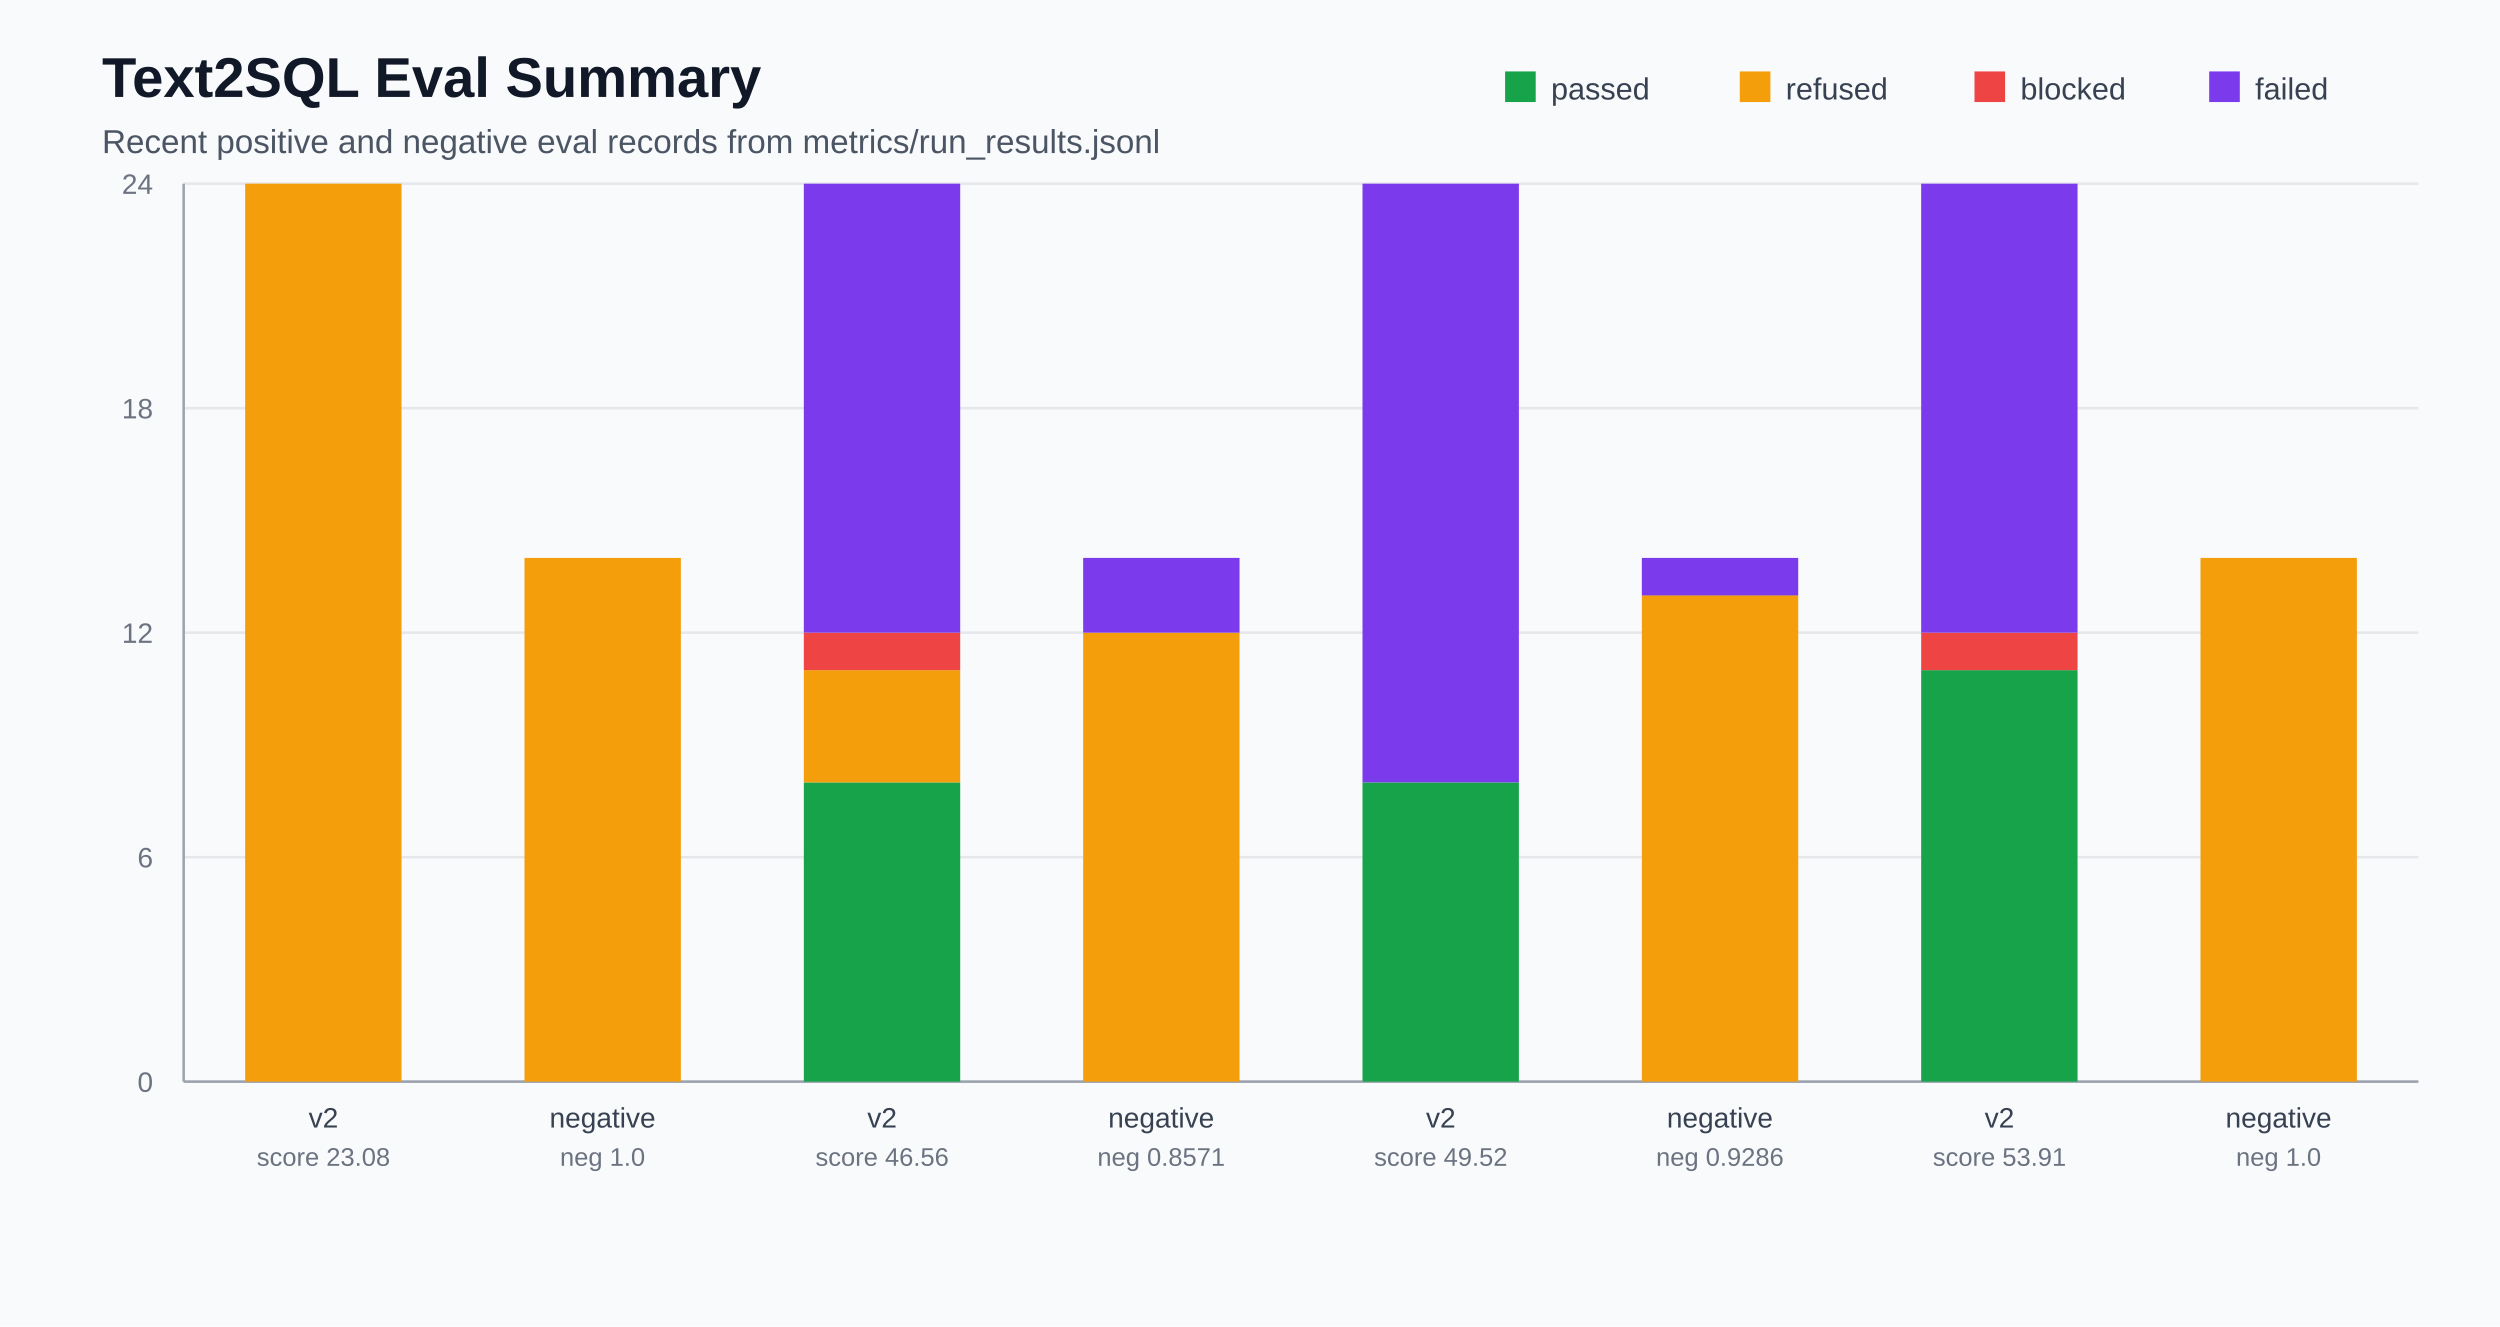
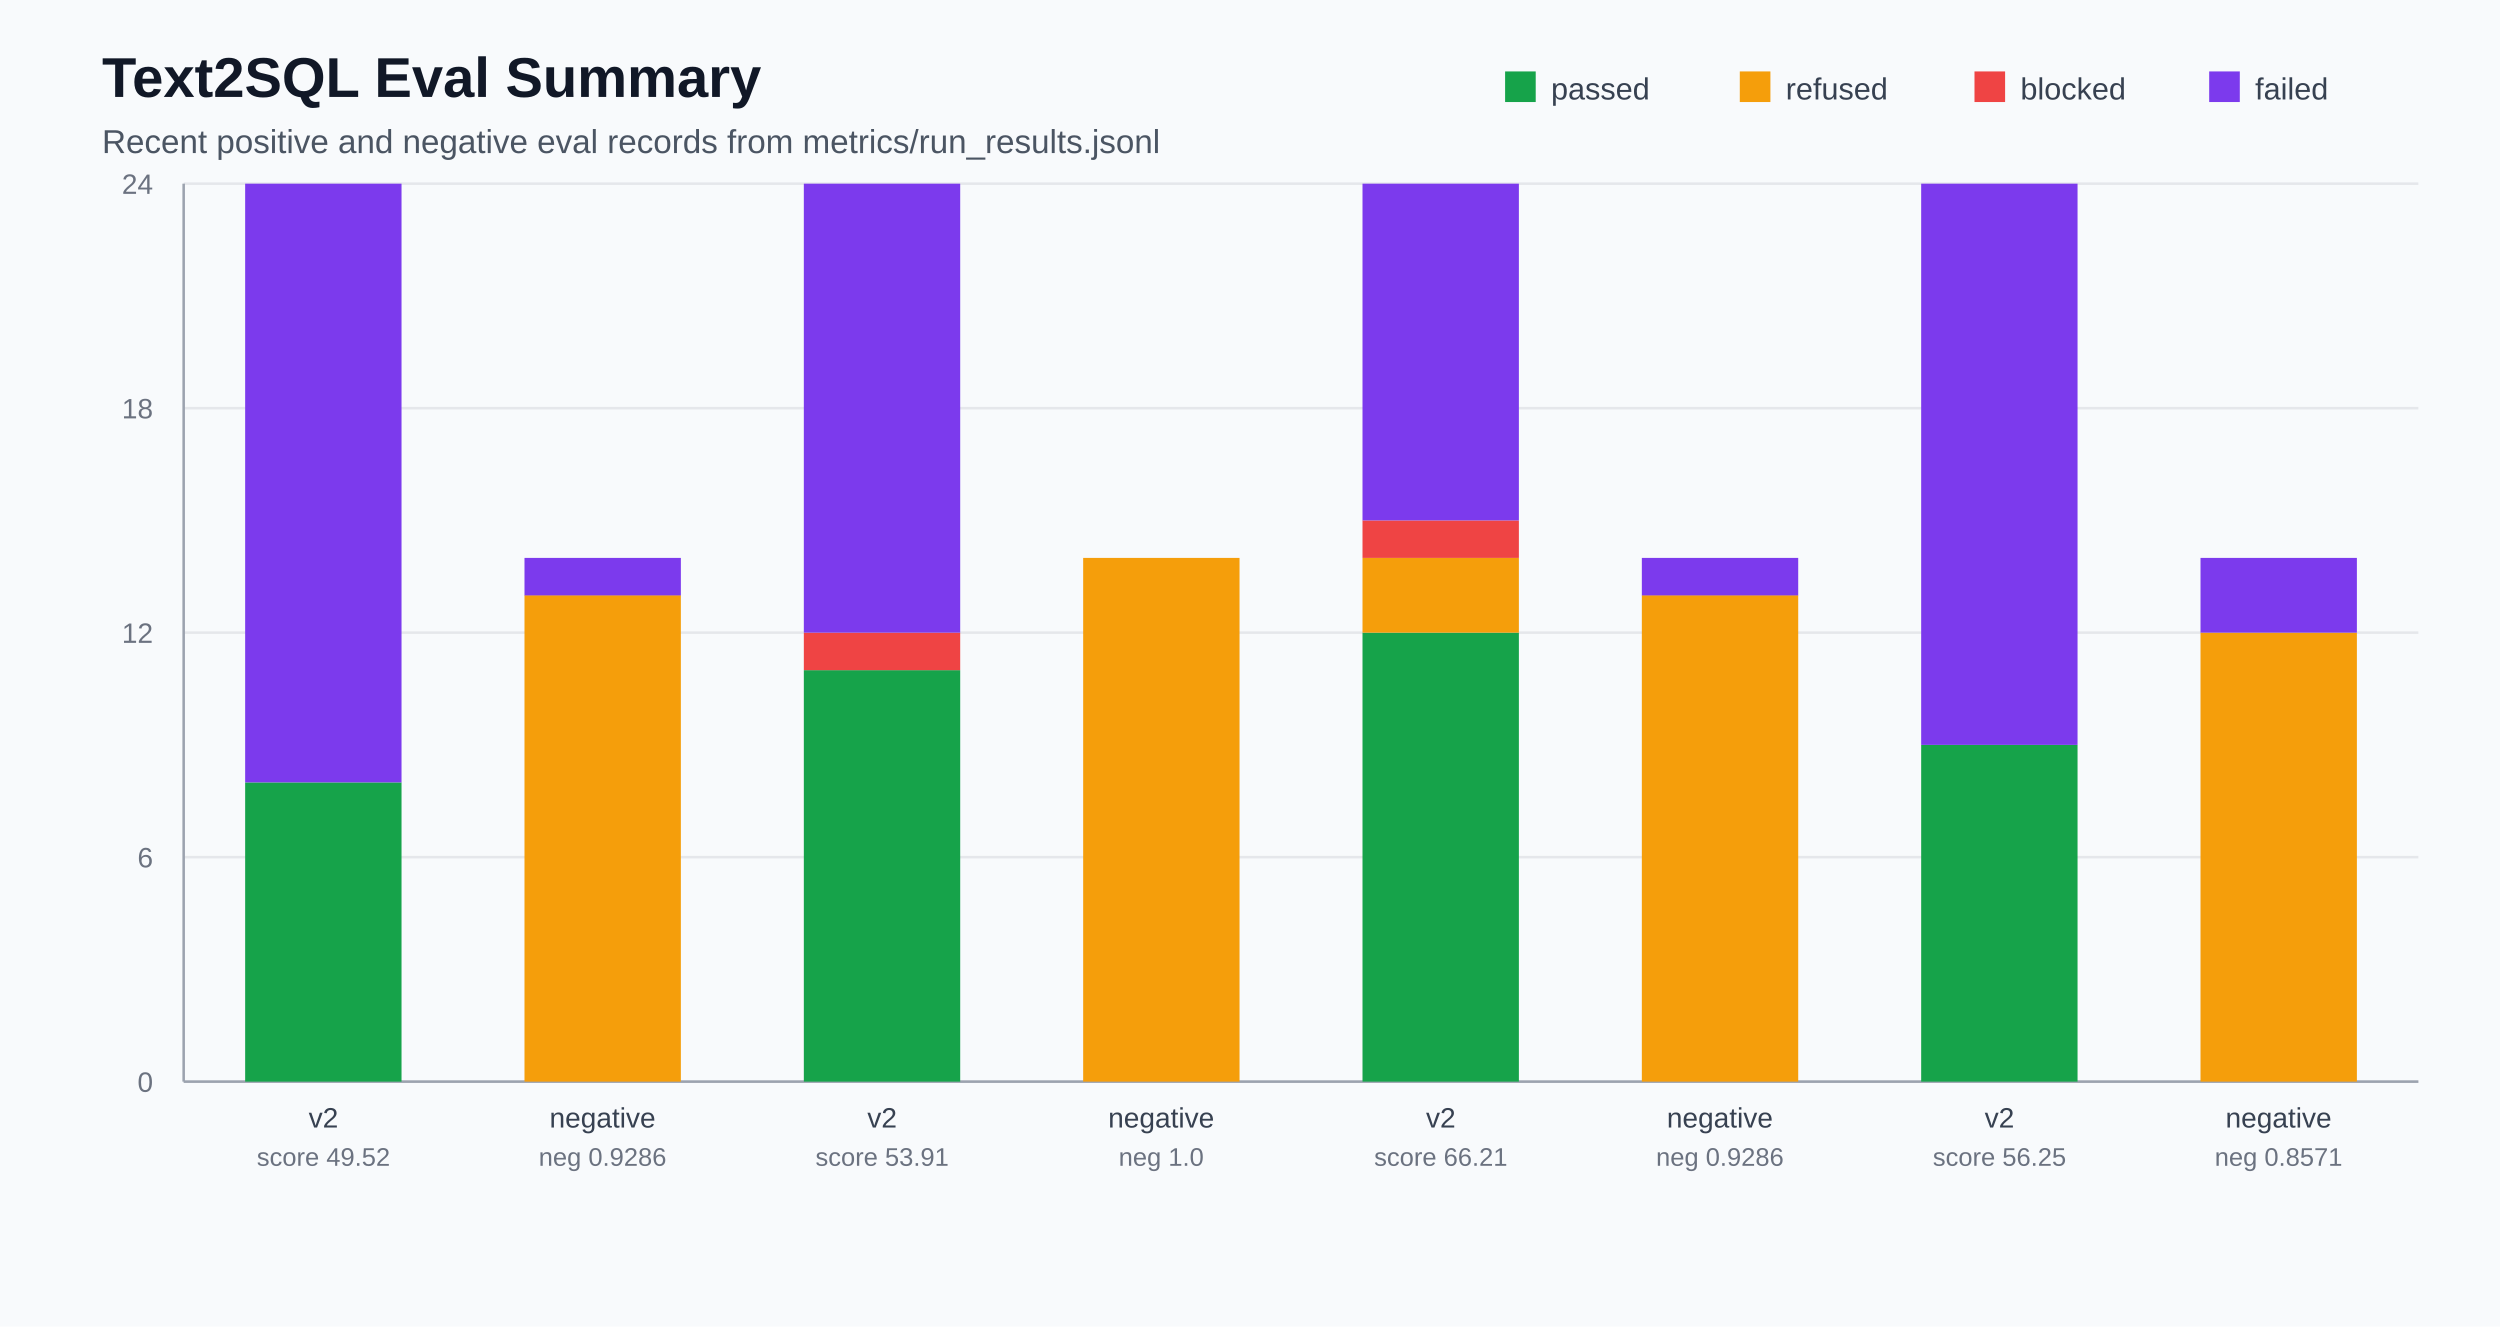
<svg xmlns="http://www.w3.org/2000/svg" width="980" height="520" viewBox="0 0 980 520" role="img" aria-labelledby="title desc">
  <rect width="980" height="520" fill="#f8fafc" />
  <text x="40" y="38" font-family="Arial, sans-serif" font-size="22" font-weight="700" fill="#111827">Text2SQL Eval Summary</text>
  <text x="40" y="60" font-family="Arial, sans-serif" font-size="13" fill="#4b5563">Recent positive and negative eval records from metrics/run_results.jsonl</text>
  <line x1="72" y1="424.0" x2="948" y2="424.0" stroke="#e5e7eb" />
  <text x="60" y="428.0" text-anchor="end" font-family="Arial, sans-serif" font-size="11" fill="#6b7280">0</text>
  <line x1="72" y1="336.0" x2="948" y2="336.0" stroke="#e5e7eb" />
  <text x="60" y="340.0" text-anchor="end" font-family="Arial, sans-serif" font-size="11" fill="#6b7280">6</text>
  <line x1="72" y1="248.0" x2="948" y2="248.0" stroke="#e5e7eb" />
  <text x="60" y="252.0" text-anchor="end" font-family="Arial, sans-serif" font-size="11" fill="#6b7280">12</text>
  <line x1="72" y1="160.0" x2="948" y2="160.0" stroke="#e5e7eb" />
  <text x="60" y="164.0" text-anchor="end" font-family="Arial, sans-serif" font-size="11" fill="#6b7280">18</text>
  <line x1="72" y1="72.0" x2="948" y2="72.0" stroke="#e5e7eb" />
  <text x="60" y="76.0" text-anchor="end" font-family="Arial, sans-serif" font-size="11" fill="#6b7280">24</text>
  <line x1="72" y1="72" x2="72" y2="424" stroke="#9ca3af" />
  <line x1="72" y1="424" x2="948" y2="424" stroke="#9ca3af" />
  <rect x="590" y="28" width="12" height="12" fill="#16a34a" />
  <text x="608" y="39" font-family="Arial, sans-serif" font-size="12" fill="#374151">passed</text>
  <rect x="682" y="28" width="12" height="12" fill="#f59e0b" />
  <text x="700" y="39" font-family="Arial, sans-serif" font-size="12" fill="#374151">refused</text>
  <rect x="774" y="28" width="12" height="12" fill="#ef4444" />
  <text x="792" y="39" font-family="Arial, sans-serif" font-size="12" fill="#374151">blocked</text>
  <rect x="866" y="28" width="12" height="12" fill="#7c3aed" />
  <text x="884" y="39" font-family="Arial, sans-serif" font-size="12" fill="#374151">failed</text>
-   <rect x="96.1" y="72.0" width="61.3" height="352.0" fill="#f59e0b" />
+   <rect x="96.1" y="306.7" width="61.3" height="117.3" fill="#16a34a" />
+   <rect x="96.1" y="72.0" width="61.3" height="234.7" fill="#7c3aed" />
  <text x="126.8" y="442.0" text-anchor="middle" font-family="Arial, sans-serif" font-size="11" fill="#374151">v2</text>
-   <text x="126.8" y="457.0" text-anchor="middle" font-family="Arial, sans-serif" font-size="10" fill="#6b7280">score 23.08</text>
-   <rect x="205.6" y="218.7" width="61.3" height="205.3" fill="#f59e0b" />
+   <text x="126.8" y="457.0" text-anchor="middle" font-family="Arial, sans-serif" font-size="10" fill="#6b7280">score 49.52</text>
+   <rect x="205.6" y="233.3" width="61.3" height="190.7" fill="#f59e0b" />
+   <rect x="205.6" y="218.7" width="61.3" height="14.7" fill="#7c3aed" />
  <text x="236.2" y="442.0" text-anchor="middle" font-family="Arial, sans-serif" font-size="11" fill="#374151">negative</text>
-   <text x="236.2" y="457.0" text-anchor="middle" font-family="Arial, sans-serif" font-size="10" fill="#6b7280">neg 1.0</text>
-   <rect x="315.1" y="306.7" width="61.3" height="117.3" fill="#16a34a" />
-   <rect x="315.1" y="262.7" width="61.3" height="44.0" fill="#f59e0b" />
+   <text x="236.2" y="457.0" text-anchor="middle" font-family="Arial, sans-serif" font-size="10" fill="#6b7280">neg 0.9286</text>
+   <rect x="315.1" y="262.7" width="61.3" height="161.3" fill="#16a34a" />
  <rect x="315.1" y="248.0" width="61.3" height="14.7" fill="#ef4444" />
  <rect x="315.1" y="72.0" width="61.3" height="176.0" fill="#7c3aed" />
  <text x="345.8" y="442.0" text-anchor="middle" font-family="Arial, sans-serif" font-size="11" fill="#374151">v2</text>
-   <text x="345.8" y="457.0" text-anchor="middle" font-family="Arial, sans-serif" font-size="10" fill="#6b7280">score 46.56</text>
-   <rect x="424.6" y="248.0" width="61.3" height="176.0" fill="#f59e0b" />
-   <rect x="424.6" y="218.7" width="61.3" height="29.3" fill="#7c3aed" />
+   <text x="345.8" y="457.0" text-anchor="middle" font-family="Arial, sans-serif" font-size="10" fill="#6b7280">score 53.91</text>
+   <rect x="424.6" y="218.7" width="61.3" height="205.3" fill="#f59e0b" />
  <text x="455.2" y="442.0" text-anchor="middle" font-family="Arial, sans-serif" font-size="11" fill="#374151">negative</text>
-   <text x="455.2" y="457.0" text-anchor="middle" font-family="Arial, sans-serif" font-size="10" fill="#6b7280">neg 0.8571</text>
-   <rect x="534.1" y="306.7" width="61.3" height="117.3" fill="#16a34a" />
-   <rect x="534.1" y="72.0" width="61.3" height="234.7" fill="#7c3aed" />
+   <text x="455.2" y="457.0" text-anchor="middle" font-family="Arial, sans-serif" font-size="10" fill="#6b7280">neg 1.0</text>
+   <rect x="534.1" y="248.0" width="61.3" height="176.0" fill="#16a34a" />
+   <rect x="534.1" y="218.7" width="61.3" height="29.3" fill="#f59e0b" />
+   <rect x="534.1" y="204.0" width="61.3" height="14.7" fill="#ef4444" />
+   <rect x="534.1" y="72.0" width="61.3" height="132.0" fill="#7c3aed" />
  <text x="564.8" y="442.0" text-anchor="middle" font-family="Arial, sans-serif" font-size="11" fill="#374151">v2</text>
-   <text x="564.8" y="457.0" text-anchor="middle" font-family="Arial, sans-serif" font-size="10" fill="#6b7280">score 49.52</text>
+   <text x="564.8" y="457.0" text-anchor="middle" font-family="Arial, sans-serif" font-size="10" fill="#6b7280">score 66.21</text>
  <rect x="643.6" y="233.3" width="61.3" height="190.7" fill="#f59e0b" />
  <rect x="643.6" y="218.7" width="61.3" height="14.7" fill="#7c3aed" />
  <text x="674.2" y="442.0" text-anchor="middle" font-family="Arial, sans-serif" font-size="11" fill="#374151">negative</text>
  <text x="674.2" y="457.0" text-anchor="middle" font-family="Arial, sans-serif" font-size="10" fill="#6b7280">neg 0.9286</text>
-   <rect x="753.1" y="262.7" width="61.3" height="161.3" fill="#16a34a" />
-   <rect x="753.1" y="248.0" width="61.3" height="14.7" fill="#ef4444" />
-   <rect x="753.1" y="72.0" width="61.3" height="176.0" fill="#7c3aed" />
+   <rect x="753.1" y="292.0" width="61.3" height="132.0" fill="#16a34a" />
+   <rect x="753.1" y="72.0" width="61.3" height="220.0" fill="#7c3aed" />
  <text x="783.8" y="442.0" text-anchor="middle" font-family="Arial, sans-serif" font-size="11" fill="#374151">v2</text>
-   <text x="783.8" y="457.0" text-anchor="middle" font-family="Arial, sans-serif" font-size="10" fill="#6b7280">score 53.91</text>
-   <rect x="862.6" y="218.7" width="61.3" height="205.3" fill="#f59e0b" />
+   <text x="783.8" y="457.0" text-anchor="middle" font-family="Arial, sans-serif" font-size="10" fill="#6b7280">score 56.25</text>
+   <rect x="862.6" y="248.0" width="61.3" height="176.0" fill="#f59e0b" />
+   <rect x="862.6" y="218.7" width="61.3" height="29.3" fill="#7c3aed" />
  <text x="893.2" y="442.0" text-anchor="middle" font-family="Arial, sans-serif" font-size="11" fill="#374151">negative</text>
-   <text x="893.2" y="457.0" text-anchor="middle" font-family="Arial, sans-serif" font-size="10" fill="#6b7280">neg 1.0</text>
+   <text x="893.2" y="457.0" text-anchor="middle" font-family="Arial, sans-serif" font-size="10" fill="#6b7280">neg 0.8571</text>
</svg>
